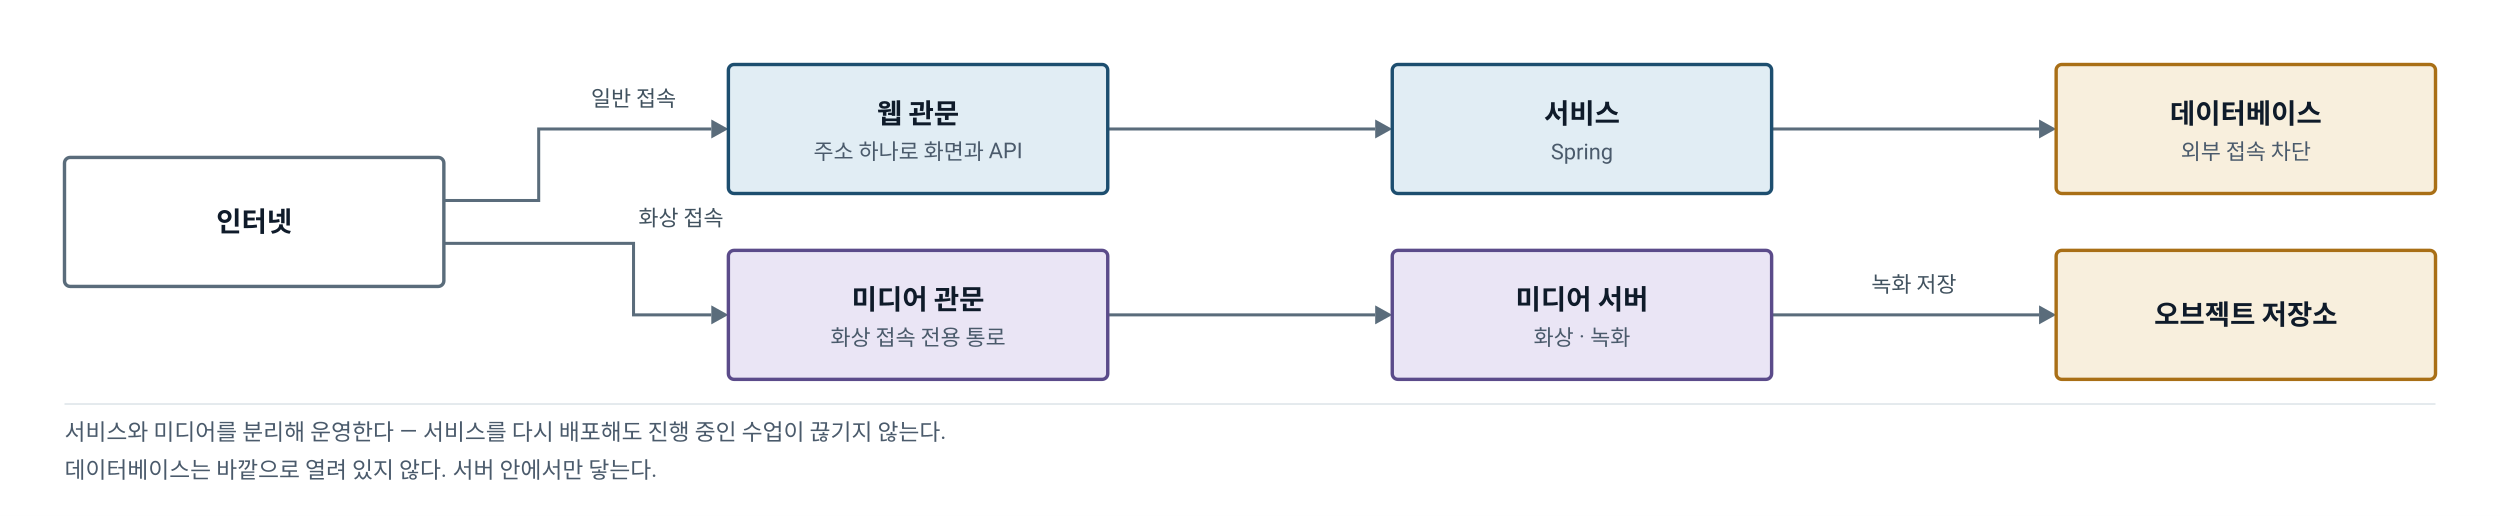
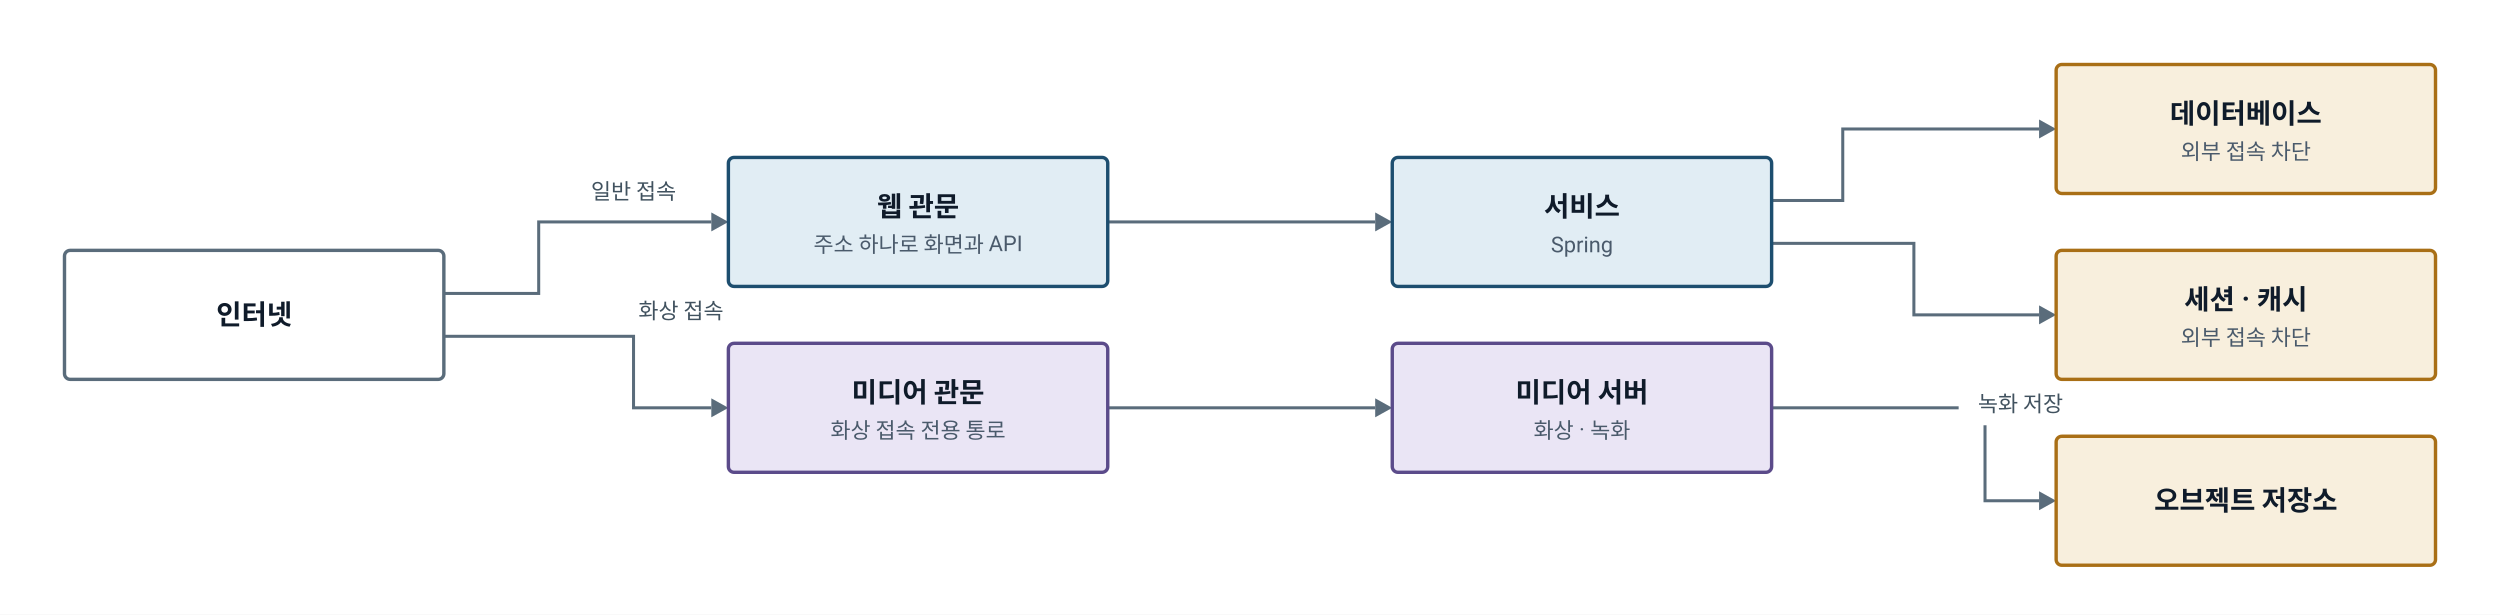
- <svg xmlns="http://www.w3.org/2000/svg" viewBox="0 0 1318 272" width="1318" height="272" role="img">
+ <svg xmlns="http://www.w3.org/2000/svg" viewBox="0 0 1318 324" width="1318" height="324" role="img">
  <style>text{font-family:system-ui,-apple-system,"Segoe UI",Roboto,"Malgun Gothic","Apple SD Gothic Neo","Noto Sans KR",sans-serif}</style>
  <rect width="100%" height="100%" fill="#FFFFFF" />
-   <path d="M234.0,105.7 H284.0 V68.0 H375.0" fill="none" stroke="#5A6C7B" stroke-width="1.6" />
-   <path d="M384.0,68.0 l-9,-5 l0,10 z" fill="#5A6C7B" />
-   <path d="M234.0,128.3 H334.0 V166.0 H375.0" fill="none" stroke="#5A6C7B" stroke-width="1.6" />
-   <path d="M384.0,166.0 l-9,-5 l0,10 z" fill="#5A6C7B" />
-   <path d="M584.0,68.0 H725.0" fill="none" stroke="#5A6C7B" stroke-width="1.6" />
-   <path d="M734.0,68.0 l-9,-5 l0,10 z" fill="#5A6C7B" />
-   <path d="M584.0,166.0 H725.0" fill="none" stroke="#5A6C7B" stroke-width="1.6" />
-   <path d="M734.0,166.0 l-9,-5 l0,10 z" fill="#5A6C7B" />
-   <path d="M934.0,68.0 H1075.0" fill="none" stroke="#5A6C7B" stroke-width="1.6" />
+   <path d="M234.0,154.7 H284.0 V117.0 H375.0" fill="none" stroke="#5A6C7B" stroke-width="1.6" />
+   <path d="M384.0,117.0 l-9,-5 l0,10 z" fill="#5A6C7B" />
+   <path d="M234.0,177.3 H334.0 V215.0 H375.0" fill="none" stroke="#5A6C7B" stroke-width="1.6" />
+   <path d="M384.0,215.0 l-9,-5 l0,10 z" fill="#5A6C7B" />
+   <path d="M584.0,117.0 H725.0" fill="none" stroke="#5A6C7B" stroke-width="1.6" />
+   <path d="M734.0,117.0 l-9,-5 l0,10 z" fill="#5A6C7B" />
+   <path d="M584.0,215.0 H725.0" fill="none" stroke="#5A6C7B" stroke-width="1.6" />
+   <path d="M734.0,215.0 l-9,-5 l0,10 z" fill="#5A6C7B" />
+   <path d="M934.0,105.7 H971.5 V68.0 H1075.0" fill="none" stroke="#5A6C7B" stroke-width="1.6" />
  <path d="M1084.0,68.0 l-9,-5 l0,10 z" fill="#5A6C7B" />
-   <path d="M934.0,166.0 H1075.0" fill="none" stroke="#5A6C7B" stroke-width="1.6" />
+   <path d="M934.0,128.3 H1009.0 V166.0 H1075.0" fill="none" stroke="#5A6C7B" stroke-width="1.6" />
  <path d="M1084.0,166.0 l-9,-5 l0,10 z" fill="#5A6C7B" />
-   <rect x="301.3" y="45.4" width="65.3" height="17.8" fill="#FFFFFF" rx="2" />
-   <text x="334.0" y="56.0" text-anchor="middle" font-size="11.5" fill="#41525F" font-weight="500">일반 접속</text>
-   <rect x="326.3" y="108.4" width="65.3" height="17.8" fill="#FFFFFF" rx="2" />
-   <text x="359.0" y="119.0" text-anchor="middle" font-size="11.5" fill="#41525F" font-weight="500">화상 접속</text>
-   <rect x="976.3" y="143.4" width="65.3" height="17.8" fill="#FFFFFF" rx="2" />
-   <text x="1009.0" y="154.0" text-anchor="middle" font-size="11.5" fill="#41525F" font-weight="500">녹화 저장</text>
-   <rect x="34.0" y="83.0" width="200.0" height="68.0" rx="3" fill="#FFFFFF" stroke="#5A6C7B" stroke-width="1.8" />
-   <text x="134.0" y="122.0" text-anchor="middle" font-size="14.5" font-weight="650" fill="#0F1B2A">인터넷</text>
-   <rect x="384.0" y="34.0" width="200.0" height="68.0" rx="3" fill="#E1EDF4" stroke="#1D4E6F" stroke-width="1.8" />
-   <text x="484.0" y="65.0" text-anchor="middle" font-size="14.5" font-weight="650" fill="#0F1B2A">웹 관문</text>
-   <text x="484.0" y="84.0" text-anchor="middle" font-size="11.5" fill="#4A5A6B">주소 하나로 화면과 API</text>
-   <rect x="384.0" y="132.0" width="200.0" height="68.0" rx="3" fill="#EAE5F5" stroke="#5B4B8A" stroke-width="1.8" />
-   <text x="484.0" y="163.0" text-anchor="middle" font-size="14.5" font-weight="650" fill="#0F1B2A">미디어 관문</text>
-   <text x="484.0" y="182.0" text-anchor="middle" font-size="11.5" fill="#4A5A6B">화상 접속 전용 통로</text>
-   <rect x="734.0" y="34.0" width="200.0" height="68.0" rx="3" fill="#E1EDF4" stroke="#1D4E6F" stroke-width="1.8" />
-   <text x="834.0" y="65.0" text-anchor="middle" font-size="14.5" font-weight="650" fill="#0F1B2A">서비스</text>
-   <text x="834.0" y="84.0" text-anchor="middle" font-size="11.5" fill="#4A5A6B">Spring</text>
-   <rect x="734.0" y="132.0" width="200.0" height="68.0" rx="3" fill="#EAE5F5" stroke="#5B4B8A" stroke-width="1.8" />
-   <text x="834.0" y="163.0" text-anchor="middle" font-size="14.5" font-weight="650" fill="#0F1B2A">미디어 서버</text>
-   <text x="834.0" y="182.0" text-anchor="middle" font-size="11.5" fill="#4A5A6B">화상 · 녹화</text>
+   <path d="M934.0,215.0 H1046.5 V264.0 H1075.0" fill="none" stroke="#5A6C7B" stroke-width="1.6" />
+   <path d="M1084.0,264.0 l-9,-5 l0,10 z" fill="#5A6C7B" />
+   <rect x="301.3" y="94.4" width="65.3" height="17.8" fill="#FFFFFF" rx="2" />
+   <text x="334.0" y="105.0" text-anchor="middle" font-size="11.5" fill="#41525F" font-weight="500">일반 접속</text>
+   <rect x="326.3" y="157.4" width="65.3" height="17.8" fill="#FFFFFF" rx="2" />
+   <text x="359.0" y="168.0" text-anchor="middle" font-size="11.5" fill="#41525F" font-weight="500">화상 접속</text>
+   <rect x="1032.6" y="206.4" width="65.3" height="17.8" fill="#FFFFFF" rx="2" />
+   <text x="1065.2" y="217.0" text-anchor="middle" font-size="11.5" fill="#41525F" font-weight="500">녹화 저장</text>
+   <rect x="34.0" y="132.0" width="200.0" height="68.0" rx="3" fill="#FFFFFF" stroke="#5A6C7B" stroke-width="1.8" />
+   <text x="134.0" y="171.0" text-anchor="middle" font-size="14.5" font-weight="650" fill="#0F1B2A">인터넷</text>
+   <rect x="384.0" y="83.0" width="200.0" height="68.0" rx="3" fill="#E1EDF4" stroke="#1D4E6F" stroke-width="1.8" />
+   <text x="484.0" y="114.0" text-anchor="middle" font-size="14.5" font-weight="650" fill="#0F1B2A">웹 관문</text>
+   <text x="484.0" y="133.0" text-anchor="middle" font-size="11.5" fill="#4A5A6B">주소 하나로 화면과 API</text>
+   <rect x="384.0" y="181.0" width="200.0" height="68.0" rx="3" fill="#EAE5F5" stroke="#5B4B8A" stroke-width="1.8" />
+   <text x="484.0" y="212.0" text-anchor="middle" font-size="14.5" font-weight="650" fill="#0F1B2A">미디어 관문</text>
+   <text x="484.0" y="231.0" text-anchor="middle" font-size="11.5" fill="#4A5A6B">화상 접속 전용 통로</text>
+   <rect x="734.0" y="83.0" width="200.0" height="68.0" rx="3" fill="#E1EDF4" stroke="#1D4E6F" stroke-width="1.8" />
+   <text x="834.0" y="114.0" text-anchor="middle" font-size="14.5" font-weight="650" fill="#0F1B2A">서비스</text>
+   <text x="834.0" y="133.0" text-anchor="middle" font-size="11.5" fill="#4A5A6B">Spring</text>
+   <rect x="734.0" y="181.0" width="200.0" height="68.0" rx="3" fill="#EAE5F5" stroke="#5B4B8A" stroke-width="1.8" />
+   <text x="834.0" y="212.0" text-anchor="middle" font-size="14.5" font-weight="650" fill="#0F1B2A">미디어 서버</text>
+   <text x="834.0" y="231.0" text-anchor="middle" font-size="11.5" fill="#4A5A6B">화상 · 녹화</text>
  <rect x="1084.0" y="34.0" width="200.0" height="68.0" rx="3" fill="#F8EFDD" stroke="#A96F16" stroke-width="1.8" />
  <text x="1184.0" y="65.0" text-anchor="middle" font-size="14.5" font-weight="650" fill="#0F1B2A">데이터베이스</text>
  <text x="1184.0" y="84.0" text-anchor="middle" font-size="11.5" fill="#4A5A6B">외부 접속 차단</text>
  <rect x="1084.0" y="132.0" width="200.0" height="68.0" rx="3" fill="#F8EFDD" stroke="#A96F16" stroke-width="1.8" />
-   <text x="1184.0" y="171.0" text-anchor="middle" font-size="14.5" font-weight="650" fill="#0F1B2A">오브젝트 저장소</text>
-   <line x1="34" y1="213.0" x2="1284.0" y2="213.0" stroke="#E3E9ED" />
-   <text x="34" y="232.0" font-size="12" fill="#4A5A6B">서비스와 미디어를 분리해 운영한다 — 서비스를 다시 배포해도 진행 중인 수업이 끊기지 않는다.</text>
-   <text x="34" y="252.0" font-size="12" fill="#4A5A6B">데이터베이스는 바깥으로 열려 있지 않다. 서버 안에서만 닿는다.</text>
+   <text x="1184.0" y="163.0" text-anchor="middle" font-size="14.5" font-weight="650" fill="#0F1B2A">세션 · 캐시</text>
+   <text x="1184.0" y="182.0" text-anchor="middle" font-size="11.5" fill="#4A5A6B">외부 접속 차단</text>
+   <rect x="1084.0" y="230.0" width="200.0" height="68.0" rx="3" fill="#F8EFDD" stroke="#A96F16" stroke-width="1.8" />
+   <text x="1184.0" y="269.0" text-anchor="middle" font-size="14.5" font-weight="650" fill="#0F1B2A">오브젝트 저장소</text>
</svg>
